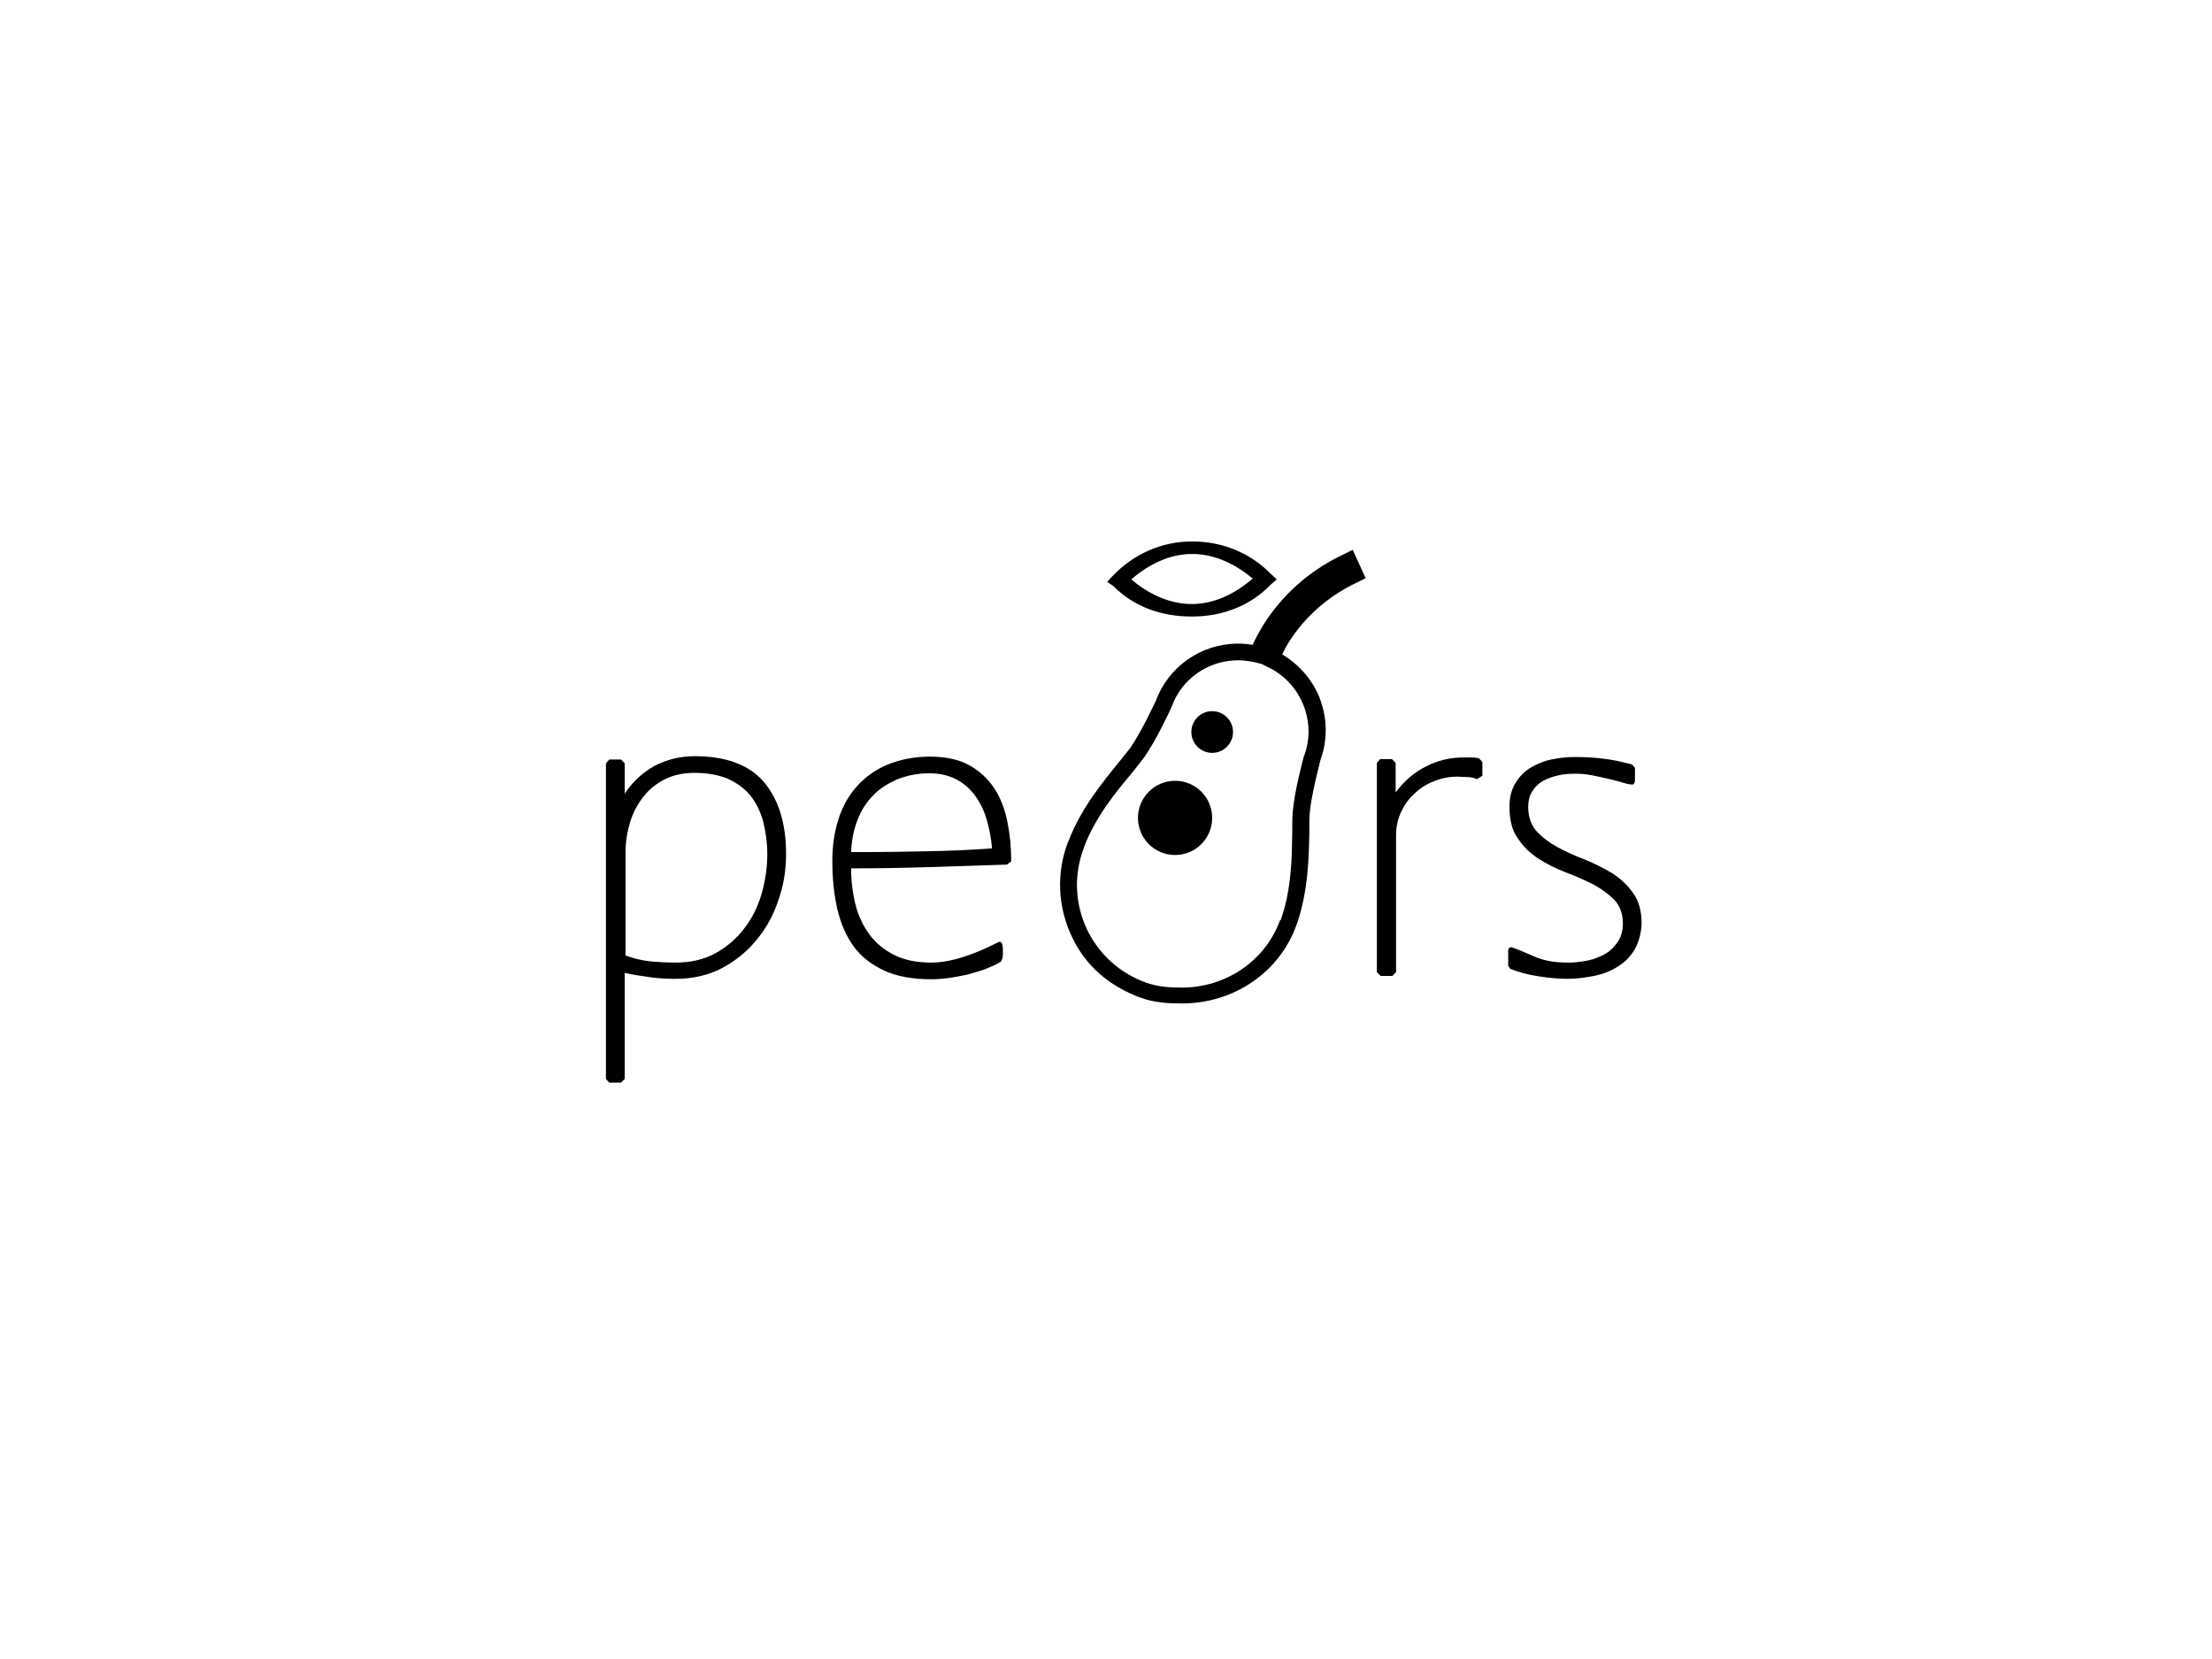
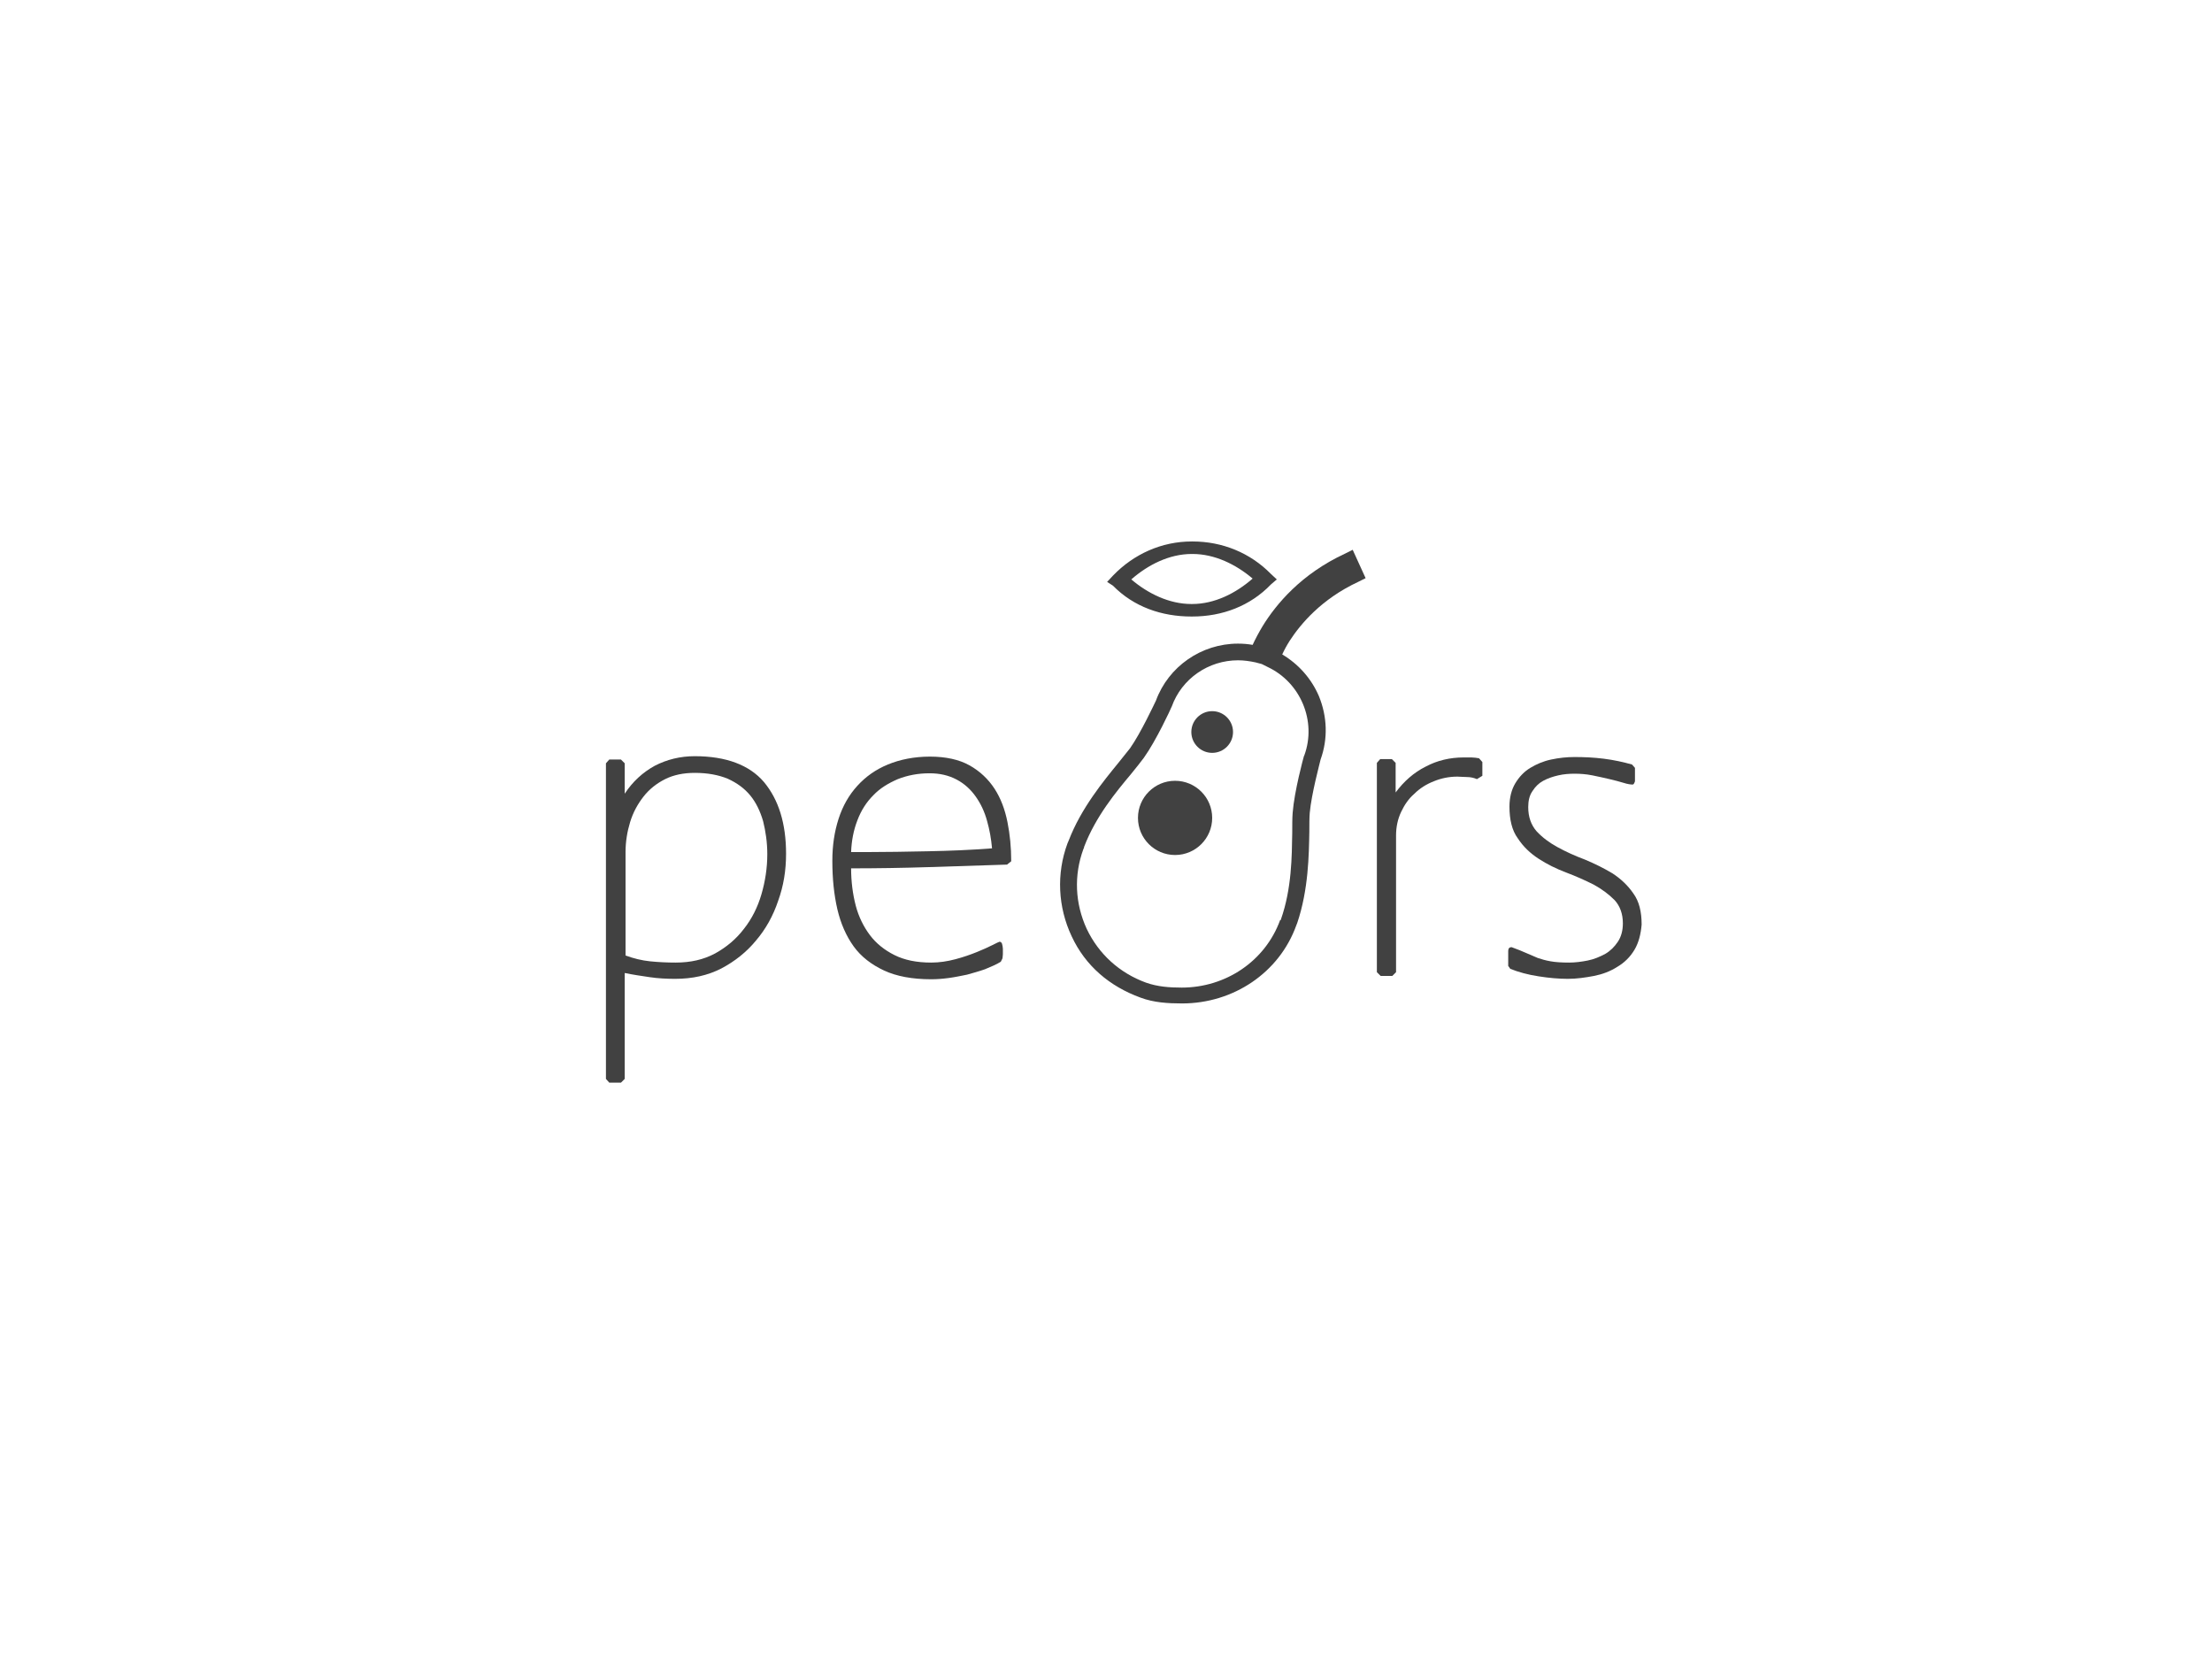
<svg xmlns="http://www.w3.org/2000/svg" version="1.1" id="Layer_1" x="0px" y="0px" viewBox="0 0 1024 768" enable-background="new 0 0 1024 768" xml:space="preserve" width="100%" height="100%">
  <defs id="defs39" />
  <g id="g5" transform="matrix(1.930156,0,0,1.930156,-468.1975,-365.0589)">
    <g id="g7">
-       <path d="m 568.3,328.7 1.8,-0.9 -3.1,-6.8 -1.8,0.9 c -10.6,4.9 -16.6,12.2 -19.8,17.4 -0.9,1.5 -1.7,3 -2.4,4.5 -1.1,-0.2 -2.3,-0.3 -3.5,-0.3 -8.8,0 -16.7,5.5 -19.7,13.7 -0.4,0.8 -3.6,7.7 -6.2,11.4 -0.7,0.9 -1.7,2.1 -2.8,3.5 -3.5,4.3 -8.9,10.8 -11.9,18.6 -0.1,0.2 -0.2,0.5 -0.3,0.7 -2.7,7.3 -2.3,15.3 1,22.3 3.3,7.1 9.1,12 16.5,14.7 3.2,1.2 6.6,1.4 10,1.4 0,0 0,0 0,0 12.2,0 23.3,-7.3 27.4,-18.8 0.1,-0.2 0.1,-0.3 0.2,-0.5 l 0,0 c 2.7,-8 2.8,-16.3 2.9,-21.9 0,-1.8 0,-3.3 0.1,-4.5 0.4,-4.5 2.4,-11.9 2.6,-12.8 1.8,-5 1.6,-10.3 -0.4,-15.2 -1.8,-4.2 -4.9,-7.7 -8.8,-10 0.5,-1.1 1.1,-2.2 1.8,-3.3 2.6,-4 7.6,-10 16.4,-14.1 z m -12.9,41.6 -0.1,0.2 c -0.1,0.3 -2.3,8.4 -2.7,13.6 -0.1,1.3 -0.1,2.9 -0.1,4.8 -0.1,5.6 -0.1,13.3 -2.7,20.7 l 0,0.1 c -0.1,0.2 -0.1,0 -0.2,0.1 -3.6,9.9 -13.1,16.2 -23.6,16.2 0,0 0,0 0,0 -2.9,0 -5.8,-0.2 -8.6,-1.2 -6.3,-2.3 -11.3,-6.8 -14.2,-12.9 -2.8,-6.1 -3.1,-12.8 -0.8,-19.1 0.1,-0.2 0.2,-0.4 0.2,-0.6 2.8,-7.3 7.7,-13.2 11.3,-17.5 1.2,-1.5 2.2,-2.7 3,-3.8 3,-4.2 6.5,-11.8 6.6,-12.1 l 0.1,-0.2 c 2.4,-6.7 8.8,-11.1 15.9,-11.1 1.4,0 2.8,0.2 4.2,0.5 l 1.5,0.4 1.4,0.7 c 7.9,3.7 11.8,13 8.8,21.2 z" id="path9" style="fill:currentColor" />
-       <path d="m 528.3,337 h 0.2 c 7.2,0 13.9,-2.5 18.9,-7.7 l 1.4,-1.2 -1.4,-1.3 c -5,-5.1 -11.7,-7.8 -18.8,-7.8 h -0.2 c -7.2,0 -13.9,3 -18.9,8.2 l -1.4,1.5 1.4,0.9 c 5,5.1 11.7,7.4 18.8,7.4 z m 0.1,-15 h 0.2 c 5.3,0 10.4,2.5 14.4,5.9 -4,3.5 -9.1,6.1 -14.5,6.1 h -0.2 c -5.3,0 -10.4,-2.5 -14.4,-5.9 4,-3.5 9.1,-6.1 14.5,-6.1 z" id="path11" style="fill:currentColor" />
-       <circle cx="533.3" cy="364.7" r="5" id="circle13" d="m 538.3,364.7 c 0,2.761 -2.239,5 -5,5 -2.761,0 -5,-2.239 -5,-5 0,-2.761 2.239,-5 5,-5 2.761,0 5,2.239 5,5 z" style="fill:currentColor" />
-       <circle cx="524.4" cy="385.3" r="8.9" id="circle15" d="m 533.3,385.3 c 0,4.915 -3.985,8.9 -8.9,8.9 -4.915,0 -8.9,-3.985 -8.9,-8.9 0,-4.915 3.985,-8.9 8.9,-8.9 4.915,0 8.9,3.985 8.9,8.9 z" style="fill:currentColor" />
+       <path d="m 568.3,328.7 1.8,-0.9 -3.1,-6.8 -1.8,0.9 c -10.6,4.9 -16.6,12.2 -19.8,17.4 -0.9,1.5 -1.7,3 -2.4,4.5 -1.1,-0.2 -2.3,-0.3 -3.5,-0.3 -8.8,0 -16.7,5.5 -19.7,13.7 -0.4,0.8 -3.6,7.7 -6.2,11.4 -0.7,0.9 -1.7,2.1 -2.8,3.5 -3.5,4.3 -8.9,10.8 -11.9,18.6 -0.1,0.2 -0.2,0.5 -0.3,0.7 -2.7,7.3 -2.3,15.3 1,22.3 3.3,7.1 9.1,12 16.5,14.7 3.2,1.2 6.6,1.4 10,1.4 0,0 0,0 0,0 12.2,0 23.3,-7.3 27.4,-18.8 0.1,-0.2 0.1,-0.3 0.2,-0.5 l 0,0 c 2.7,-8 2.8,-16.3 2.9,-21.9 0,-1.8 0,-3.3 0.1,-4.5 0.4,-4.5 2.4,-11.9 2.6,-12.8 1.8,-5 1.6,-10.3 -0.4,-15.2 -1.8,-4.2 -4.9,-7.7 -8.8,-10 0.5,-1.1 1.1,-2.2 1.8,-3.3 2.6,-4 7.6,-10 16.4,-14.1 z m -12.9,41.6 -0.1,0.2 c -0.1,0.3 -2.3,8.4 -2.7,13.6 -0.1,1.3 -0.1,2.9 -0.1,4.8 -0.1,5.6 -0.1,13.3 -2.7,20.7 l 0,0.1 c -0.1,0.2 -0.1,0 -0.2,0.1 -3.6,9.9 -13.1,16.2 -23.6,16.2 0,0 0,0 0,0 -2.9,0 -5.8,-0.2 -8.6,-1.2 -6.3,-2.3 -11.3,-6.8 -14.2,-12.9 -2.8,-6.1 -3.1,-12.8 -0.8,-19.1 0.1,-0.2 0.2,-0.4 0.2,-0.6 2.8,-7.3 7.7,-13.2 11.3,-17.5 1.2,-1.5 2.2,-2.7 3,-3.8 3,-4.2 6.5,-11.8 6.6,-12.1 l 0.1,-0.2 c 2.4,-6.7 8.8,-11.1 15.9,-11.1 1.4,0 2.8,0.2 4.2,0.5 l 1.5,0.4 1.4,0.7 c 7.9,3.7 11.8,13 8.8,21.2 z" id="path9" style="fill:#414141" />
+       <path d="m 528.3,337 h 0.2 c 7.2,0 13.9,-2.5 18.9,-7.7 l 1.4,-1.2 -1.4,-1.3 c -5,-5.1 -11.7,-7.8 -18.8,-7.8 h -0.2 c -7.2,0 -13.9,3 -18.9,8.2 l -1.4,1.5 1.4,0.9 c 5,5.1 11.7,7.4 18.8,7.4 z m 0.1,-15 h 0.2 c 5.3,0 10.4,2.5 14.4,5.9 -4,3.5 -9.1,6.1 -14.5,6.1 h -0.2 c -5.3,0 -10.4,-2.5 -14.4,-5.9 4,-3.5 9.1,-6.1 14.5,-6.1 z" id="path11" style="fill:#414141" />
+       <circle cx="533.3" cy="364.7" r="5" id="circle13" d="m 538.3,364.7 c 0,2.761 -2.239,5 -5,5 -2.761,0 -5,-2.239 -5,-5 0,-2.761 2.239,-5 5,-5 2.761,0 5,2.239 5,5 z" style="fill:#414141" />
+       <circle cx="524.4" cy="385.3" r="8.9" id="circle15" d="m 533.3,385.3 c 0,4.915 -3.985,8.9 -8.9,8.9 -4.915,0 -8.9,-3.985 -8.9,-8.9 0,-4.915 3.985,-8.9 8.9,-8.9 4.915,0 8.9,3.985 8.9,8.9 z" style="fill:#414141" />
    </g>
    <g id="g17">
      <g id="g19">
-         <path d="m 429.2,405.2 c -1.2,3.6 -3,6.8 -5.3,9.5 -2.3,2.8 -5.1,5 -8.3,6.7 -3.3,1.7 -7,2.5 -11.1,2.5 -2,0 -4.1,-0.1 -6.1,-0.4 -2,-0.3 -4.1,-0.6 -6,-1 v 25.4 l -0.9,0.9 h -2.8 l -0.8,-0.9 v -75.7 l 0.8,-0.9 h 2.8 l 0.9,0.9 v 7.3 c 1.9,-2.9 4.3,-5.1 7.2,-6.7 2.9,-1.5 6.1,-2.3 9.6,-2.3 7.5,0 13.1,2.1 16.6,6.2 3.5,4.2 5.3,9.9 5.3,17.2 0,4 -0.6,7.7 -1.9,11.3 z m -3.6,-19.1 c -0.7,-2.4 -1.7,-4.5 -3.1,-6.2 -1.4,-1.7 -3.2,-3 -5.4,-4 -2.2,-0.9 -4.8,-1.4 -7.9,-1.4 -2.7,0 -5.1,0.5 -7.1,1.5 -2,1 -3.8,2.4 -5.2,4.2 -1.4,1.8 -2.5,3.8 -3.2,6.1 -0.7,2.3 -1.1,4.7 -1.1,7.2 v 24.8 c 1.9,0.7 3.9,1.2 5.9,1.4 2,0.2 4.1,0.3 6.1,0.3 3.6,0 6.7,-0.7 9.5,-2.2 2.7,-1.5 5,-3.4 6.9,-5.9 1.9,-2.4 3.3,-5.2 4.2,-8.3 0.9,-3.1 1.4,-6.3 1.4,-9.6 0,-2.8 -0.4,-5.5 -1,-7.9 z" id="path21" style="fill:currentColor" />
+         <path d="m 429.2,405.2 c -1.2,3.6 -3,6.8 -5.3,9.5 -2.3,2.8 -5.1,5 -8.3,6.7 -3.3,1.7 -7,2.5 -11.1,2.5 -2,0 -4.1,-0.1 -6.1,-0.4 -2,-0.3 -4.1,-0.6 -6,-1 v 25.4 l -0.9,0.9 h -2.8 l -0.8,-0.9 v -75.7 l 0.8,-0.9 h 2.8 l 0.9,0.9 v 7.3 c 1.9,-2.9 4.3,-5.1 7.2,-6.7 2.9,-1.5 6.1,-2.3 9.6,-2.3 7.5,0 13.1,2.1 16.6,6.2 3.5,4.2 5.3,9.9 5.3,17.2 0,4 -0.6,7.7 -1.9,11.3 z m -3.6,-19.1 c -0.7,-2.4 -1.7,-4.5 -3.1,-6.2 -1.4,-1.7 -3.2,-3 -5.4,-4 -2.2,-0.9 -4.8,-1.4 -7.9,-1.4 -2.7,0 -5.1,0.5 -7.1,1.5 -2,1 -3.8,2.4 -5.2,4.2 -1.4,1.8 -2.5,3.8 -3.2,6.1 -0.7,2.3 -1.1,4.7 -1.1,7.2 v 24.8 c 1.9,0.7 3.9,1.2 5.9,1.4 2,0.2 4.1,0.3 6.1,0.3 3.6,0 6.7,-0.7 9.5,-2.2 2.7,-1.5 5,-3.4 6.9,-5.9 1.9,-2.4 3.3,-5.2 4.2,-8.3 0.9,-3.1 1.4,-6.3 1.4,-9.6 0,-2.8 -0.4,-5.5 -1,-7.9 z" id="path21" style="fill:#414141" />
      </g>
      <g id="g23">
-         <path d="m 484.1,396.5 c -6.3,0.2 -12.5,0.4 -18.7,0.6 -6.2,0.2 -12.5,0.3 -18.7,0.3 0,3.2 0.4,6.2 1.1,8.9 0.7,2.7 1.9,5.1 3.4,7.1 1.5,2 3.5,3.6 5.9,4.8 2.4,1.2 5.3,1.8 8.8,1.8 2,0 3.9,-0.3 5.8,-0.8 1.9,-0.5 3.6,-1.1 5.1,-1.7 1.5,-0.6 2.8,-1.2 3.8,-1.7 1,-0.5 1.6,-0.8 1.7,-0.8 0.3,0 0.5,0.2 0.6,0.5 0.1,0.4 0.2,0.8 0.2,1.2 0,0.4 0,0.9 0,1.3 0,0.4 -0.1,0.8 -0.1,1 l -0.4,0.8 c -1.1,0.7 -2.4,1.2 -3.8,1.8 -1.4,0.5 -2.9,0.9 -4.3,1.3 -1.5,0.3 -2.9,0.6 -4.4,0.8 -1.5,0.2 -2.8,0.3 -4.2,0.3 -4.5,0 -8.3,-0.7 -11.3,-2.1 -3,-1.4 -5.5,-3.3 -7.3,-5.8 -1.8,-2.5 -3.1,-5.5 -3.9,-8.9 -0.8,-3.5 -1.2,-7.3 -1.2,-11.6 0,-3.7 0.5,-7 1.5,-10.1 1,-3.1 2.5,-5.7 4.5,-7.9 2,-2.2 4.4,-3.9 7.3,-5.1 2.9,-1.2 6.3,-1.9 10.1,-1.9 3.8,0 7,0.7 9.5,2.1 2.5,1.4 4.5,3.3 6,5.6 1.5,2.3 2.5,5 3.1,8 0.6,3 0.9,6.1 0.9,9.4 l -1,0.8 z M 479.3,386 c -0.6,-2.2 -1.5,-4.1 -2.7,-5.8 -1.2,-1.7 -2.7,-3.1 -4.6,-4.1 -1.9,-1 -4,-1.5 -6.5,-1.5 -2.8,0 -5.3,0.5 -7.6,1.4 -2.3,1 -4.3,2.2 -5.9,3.9 -1.6,1.6 -2.9,3.6 -3.8,6 -0.9,2.3 -1.4,4.9 -1.5,7.6 h 3.2 c 5.1,0 10.2,-0.1 15.3,-0.2 5.1,-0.1 10.2,-0.3 15.3,-0.7 -0.2,-2.3 -0.6,-4.5 -1.2,-6.6 z" id="path25" style="fill:currentColor" />
+         <path d="m 484.1,396.5 c -6.3,0.2 -12.5,0.4 -18.7,0.6 -6.2,0.2 -12.5,0.3 -18.7,0.3 0,3.2 0.4,6.2 1.1,8.9 0.7,2.7 1.9,5.1 3.4,7.1 1.5,2 3.5,3.6 5.9,4.8 2.4,1.2 5.3,1.8 8.8,1.8 2,0 3.9,-0.3 5.8,-0.8 1.9,-0.5 3.6,-1.1 5.1,-1.7 1.5,-0.6 2.8,-1.2 3.8,-1.7 1,-0.5 1.6,-0.8 1.7,-0.8 0.3,0 0.5,0.2 0.6,0.5 0.1,0.4 0.2,0.8 0.2,1.2 0,0.4 0,0.9 0,1.3 0,0.4 -0.1,0.8 -0.1,1 l -0.4,0.8 c -1.1,0.7 -2.4,1.2 -3.8,1.8 -1.4,0.5 -2.9,0.9 -4.3,1.3 -1.5,0.3 -2.9,0.6 -4.4,0.8 -1.5,0.2 -2.8,0.3 -4.2,0.3 -4.5,0 -8.3,-0.7 -11.3,-2.1 -3,-1.4 -5.5,-3.3 -7.3,-5.8 -1.8,-2.5 -3.1,-5.5 -3.9,-8.9 -0.8,-3.5 -1.2,-7.3 -1.2,-11.6 0,-3.7 0.5,-7 1.5,-10.1 1,-3.1 2.5,-5.7 4.5,-7.9 2,-2.2 4.4,-3.9 7.3,-5.1 2.9,-1.2 6.3,-1.9 10.1,-1.9 3.8,0 7,0.7 9.5,2.1 2.5,1.4 4.5,3.3 6,5.6 1.5,2.3 2.5,5 3.1,8 0.6,3 0.9,6.1 0.9,9.4 l -1,0.8 z M 479.3,386 c -0.6,-2.2 -1.5,-4.1 -2.7,-5.8 -1.2,-1.7 -2.7,-3.1 -4.6,-4.1 -1.9,-1 -4,-1.5 -6.5,-1.5 -2.8,0 -5.3,0.5 -7.6,1.4 -2.3,1 -4.3,2.2 -5.9,3.9 -1.6,1.6 -2.9,3.6 -3.8,6 -0.9,2.3 -1.4,4.9 -1.5,7.6 h 3.2 c 5.1,0 10.2,-0.1 15.3,-0.2 5.1,-0.1 10.2,-0.3 15.3,-0.7 -0.2,-2.3 -0.6,-4.5 -1.2,-6.6 z" id="path25" style="fill:#414141" />
      </g>
    </g>
    <g id="g27">
      <g id="g29">
-         <path d="m 596.8,376 c -0.7,-0.3 -1.5,-0.5 -2.4,-0.5 -0.9,0 -1.6,-0.1 -2.3,-0.1 -2,0 -3.9,0.4 -5.6,1.1 -1.8,0.7 -3.4,1.7 -4.7,3 -1.4,1.2 -2.4,2.7 -3.2,4.4 -0.8,1.7 -1.2,3.6 -1.2,5.6 v 32.8 l -0.9,0.9 h -2.8 l -0.9,-0.9 v -50.2 l 0.8,-0.9 h 2.8 l 0.9,0.9 v 7.1 c 2,-2.7 4.4,-4.8 7.2,-6.2 2.8,-1.5 5.9,-2.2 9.1,-2.2 0.7,0 1.3,0 1.9,0 0.6,0 1.2,0.1 1.8,0.2 l 0.8,0.9 v 3.3 l -1.3,0.8 z" id="path31" style="fill:currentColor" />
+         <path d="m 596.8,376 c -0.7,-0.3 -1.5,-0.5 -2.4,-0.5 -0.9,0 -1.6,-0.1 -2.3,-0.1 -2,0 -3.9,0.4 -5.6,1.1 -1.8,0.7 -3.4,1.7 -4.7,3 -1.4,1.2 -2.4,2.7 -3.2,4.4 -0.8,1.7 -1.2,3.6 -1.2,5.6 v 32.8 l -0.9,0.9 h -2.8 l -0.9,-0.9 v -50.2 l 0.8,-0.9 h 2.8 l 0.9,0.9 v 7.1 c 2,-2.7 4.4,-4.8 7.2,-6.2 2.8,-1.5 5.9,-2.2 9.1,-2.2 0.7,0 1.3,0 1.9,0 0.6,0 1.2,0.1 1.8,0.2 l 0.8,0.9 v 3.3 l -1.3,0.8 z" id="path31" style="fill:#414141" />
      </g>
      <g id="g33">
-         <path d="m 634.6,416.9 c -1,1.7 -2.4,3.1 -4.1,4.1 -1.7,1.1 -3.6,1.8 -5.6,2.2 -2.1,0.4 -4.2,0.7 -6.3,0.7 -2.1,0 -4.5,-0.2 -7,-0.6 -2.6,-0.4 -4.8,-1 -6.8,-1.8 l -0.5,-0.7 v -3.6 c 0,-0.6 0.3,-0.9 0.8,-0.9 1.4,0.5 2.6,1 3.5,1.4 0.9,0.4 1.9,0.8 2.8,1.2 0.9,0.3 1.9,0.6 3.1,0.8 1.1,0.2 2.6,0.3 4.4,0.3 1.5,0 3,-0.2 4.5,-0.5 1.5,-0.3 2.9,-0.9 4.2,-1.6 1.2,-0.7 2.2,-1.7 3,-2.9 0.8,-1.2 1.2,-2.7 1.2,-4.4 0,-2.3 -0.7,-4.2 -2,-5.6 -1.4,-1.4 -3,-2.6 -5,-3.7 -2,-1 -4.2,-2 -6.6,-2.9 -2.4,-0.9 -4.6,-2 -6.6,-3.3 -2,-1.3 -3.7,-2.9 -5,-4.9 -1.4,-1.9 -2,-4.5 -2,-7.6 0,-2.2 0.5,-4.1 1.4,-5.6 0.9,-1.5 2.1,-2.8 3.6,-3.7 1.5,-0.9 3.1,-1.6 5,-2 1.9,-0.4 3.7,-0.6 5.6,-0.6 2.3,0 4.6,0.1 7,0.4 2.4,0.3 4.7,0.8 6.8,1.4 l 0.7,0.8 v 3.2 c 0,0.1 -0.1,0.3 -0.2,0.5 -0.1,0.2 -0.2,0.3 -0.4,0.3 -0.4,0 -1.2,-0.1 -2.1,-0.4 -1,-0.3 -2.1,-0.6 -3.4,-0.9 -1.3,-0.3 -2.6,-0.6 -4.1,-0.9 -1.5,-0.3 -2.9,-0.4 -4.3,-0.4 -1.3,0 -2.6,0.1 -3.9,0.4 -1.3,0.3 -2.5,0.7 -3.6,1.3 -1.1,0.6 -1.9,1.4 -2.6,2.5 -0.7,1 -1,2.3 -1,3.8 0,2.4 0.7,4.3 2,5.8 1.4,1.5 3,2.7 5,3.8 2,1.1 4.2,2.1 6.6,3 2.4,1 4.6,2.1 6.6,3.3 2,1.3 3.7,2.9 5,4.8 1.4,1.9 2,4.4 2,7.5 -0.2,2.3 -0.7,4.3 -1.7,6 z" id="path35" style="fill:currentColor" />
+         <path d="m 634.6,416.9 c -1,1.7 -2.4,3.1 -4.1,4.1 -1.7,1.1 -3.6,1.8 -5.6,2.2 -2.1,0.4 -4.2,0.7 -6.3,0.7 -2.1,0 -4.5,-0.2 -7,-0.6 -2.6,-0.4 -4.8,-1 -6.8,-1.8 l -0.5,-0.7 v -3.6 c 0,-0.6 0.3,-0.9 0.8,-0.9 1.4,0.5 2.6,1 3.5,1.4 0.9,0.4 1.9,0.8 2.8,1.2 0.9,0.3 1.9,0.6 3.1,0.8 1.1,0.2 2.6,0.3 4.4,0.3 1.5,0 3,-0.2 4.5,-0.5 1.5,-0.3 2.9,-0.9 4.2,-1.6 1.2,-0.7 2.2,-1.7 3,-2.9 0.8,-1.2 1.2,-2.7 1.2,-4.4 0,-2.3 -0.7,-4.2 -2,-5.6 -1.4,-1.4 -3,-2.6 -5,-3.7 -2,-1 -4.2,-2 -6.6,-2.9 -2.4,-0.9 -4.6,-2 -6.6,-3.3 -2,-1.3 -3.7,-2.9 -5,-4.9 -1.4,-1.9 -2,-4.5 -2,-7.6 0,-2.2 0.5,-4.1 1.4,-5.6 0.9,-1.5 2.1,-2.8 3.6,-3.7 1.5,-0.9 3.1,-1.6 5,-2 1.9,-0.4 3.7,-0.6 5.6,-0.6 2.3,0 4.6,0.1 7,0.4 2.4,0.3 4.7,0.8 6.8,1.4 l 0.7,0.8 v 3.2 c 0,0.1 -0.1,0.3 -0.2,0.5 -0.1,0.2 -0.2,0.3 -0.4,0.3 -0.4,0 -1.2,-0.1 -2.1,-0.4 -1,-0.3 -2.1,-0.6 -3.4,-0.9 -1.3,-0.3 -2.6,-0.6 -4.1,-0.9 -1.5,-0.3 -2.9,-0.4 -4.3,-0.4 -1.3,0 -2.6,0.1 -3.9,0.4 -1.3,0.3 -2.5,0.7 -3.6,1.3 -1.1,0.6 -1.9,1.4 -2.6,2.5 -0.7,1 -1,2.3 -1,3.8 0,2.4 0.7,4.3 2,5.8 1.4,1.5 3,2.7 5,3.8 2,1.1 4.2,2.1 6.6,3 2.4,1 4.6,2.1 6.6,3.3 2,1.3 3.7,2.9 5,4.8 1.4,1.9 2,4.4 2,7.5 -0.2,2.3 -0.7,4.3 -1.7,6 z" id="path35" style="fill:#414141" />
      </g>
    </g>
  </g>
</svg>
